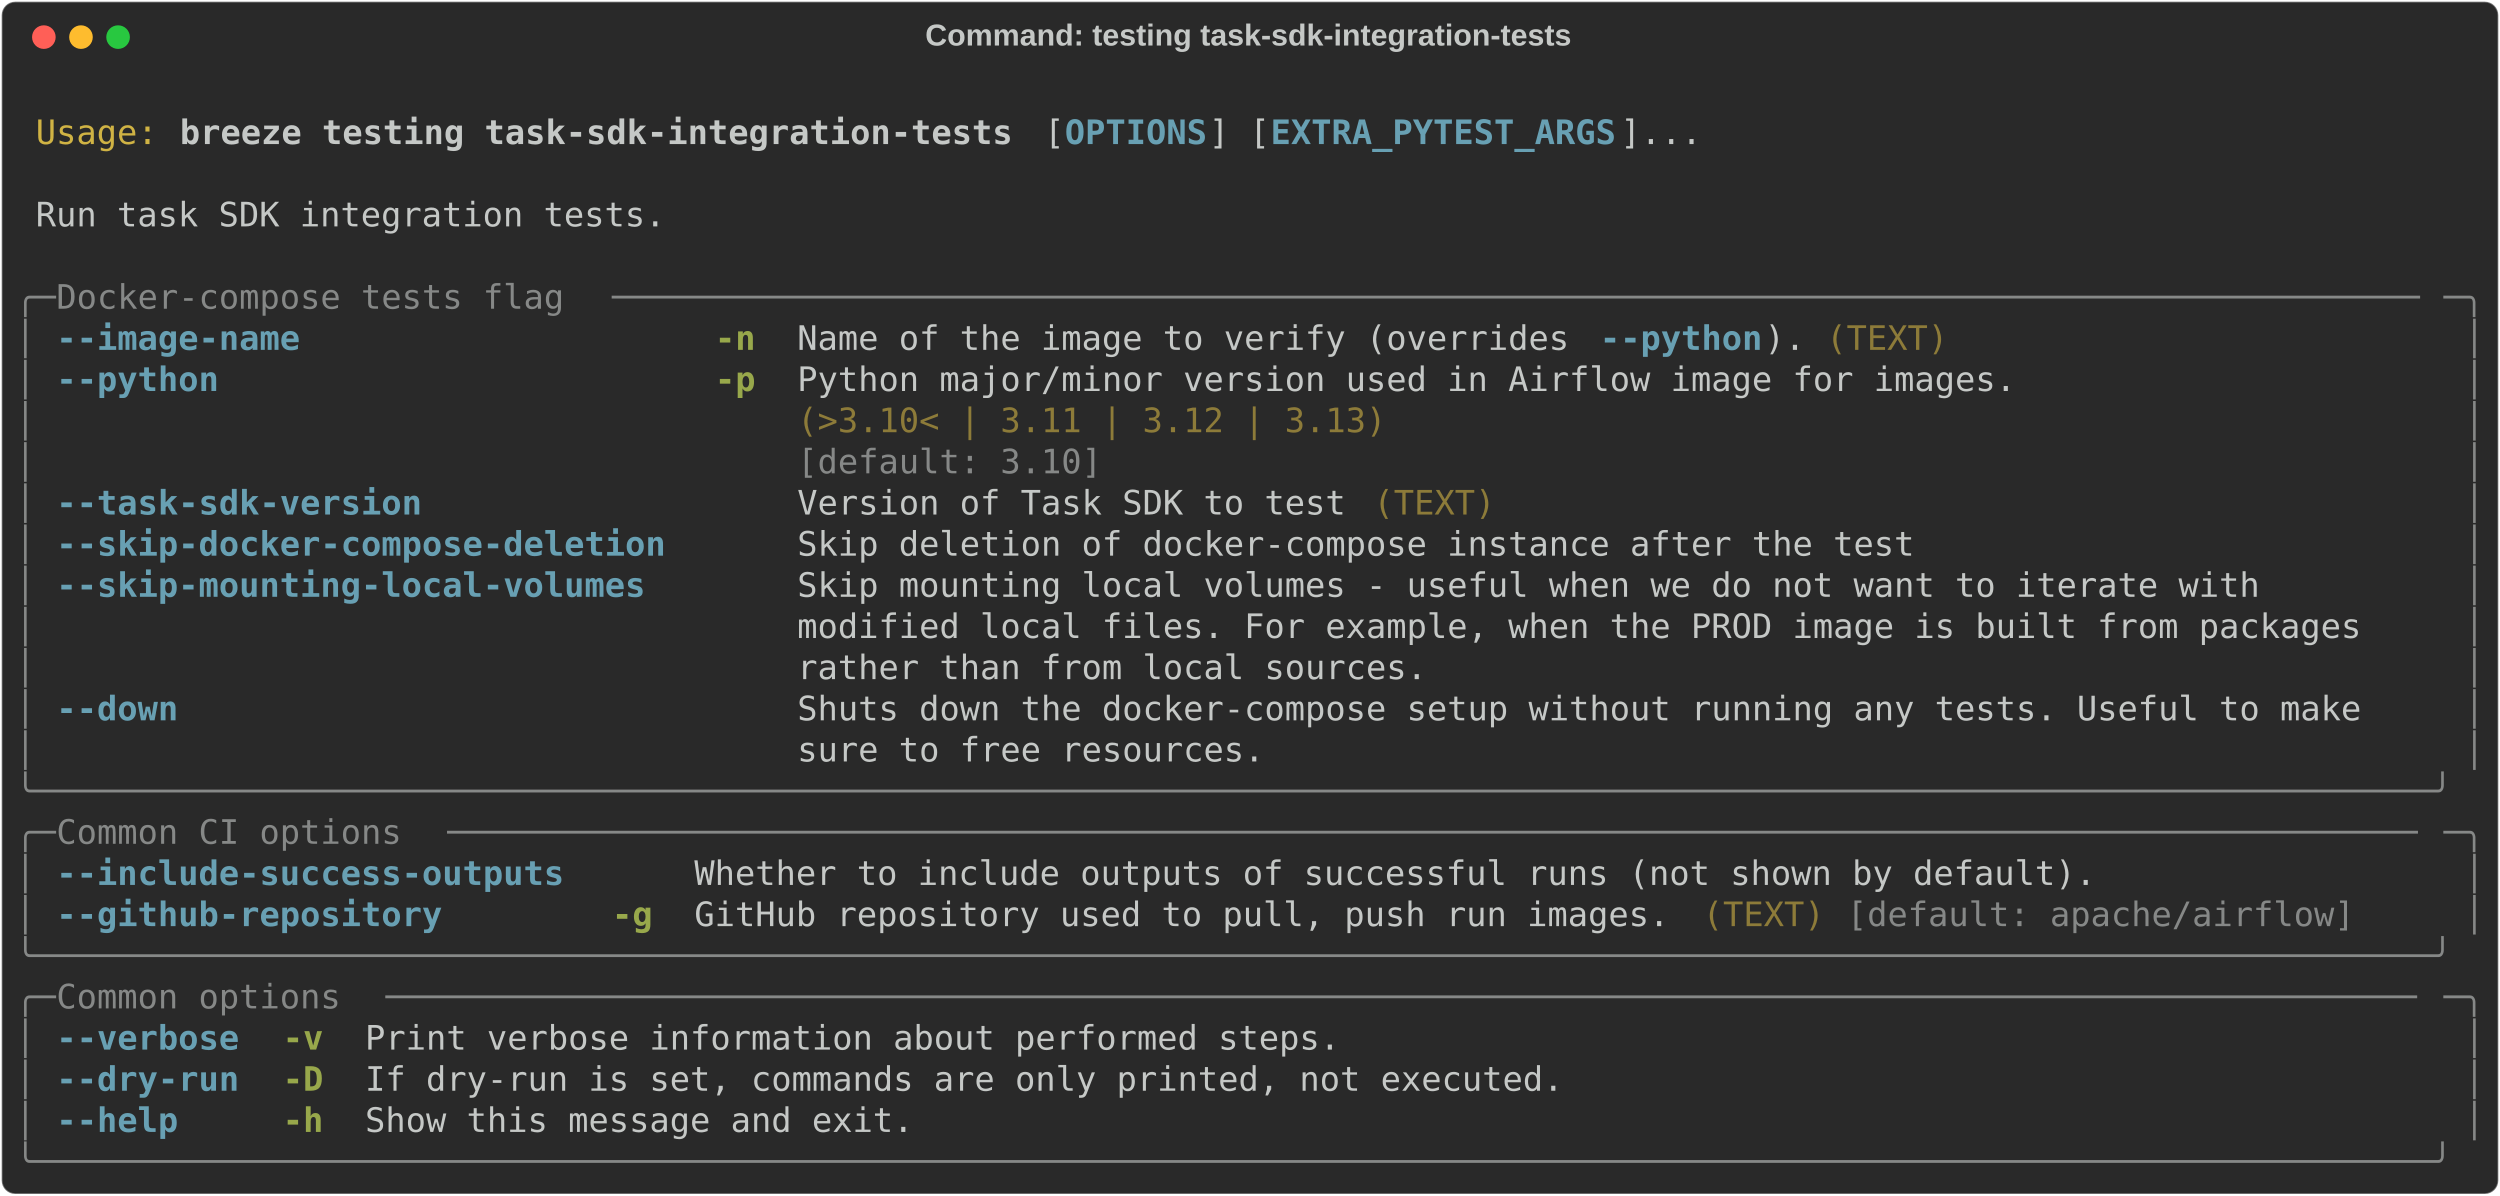
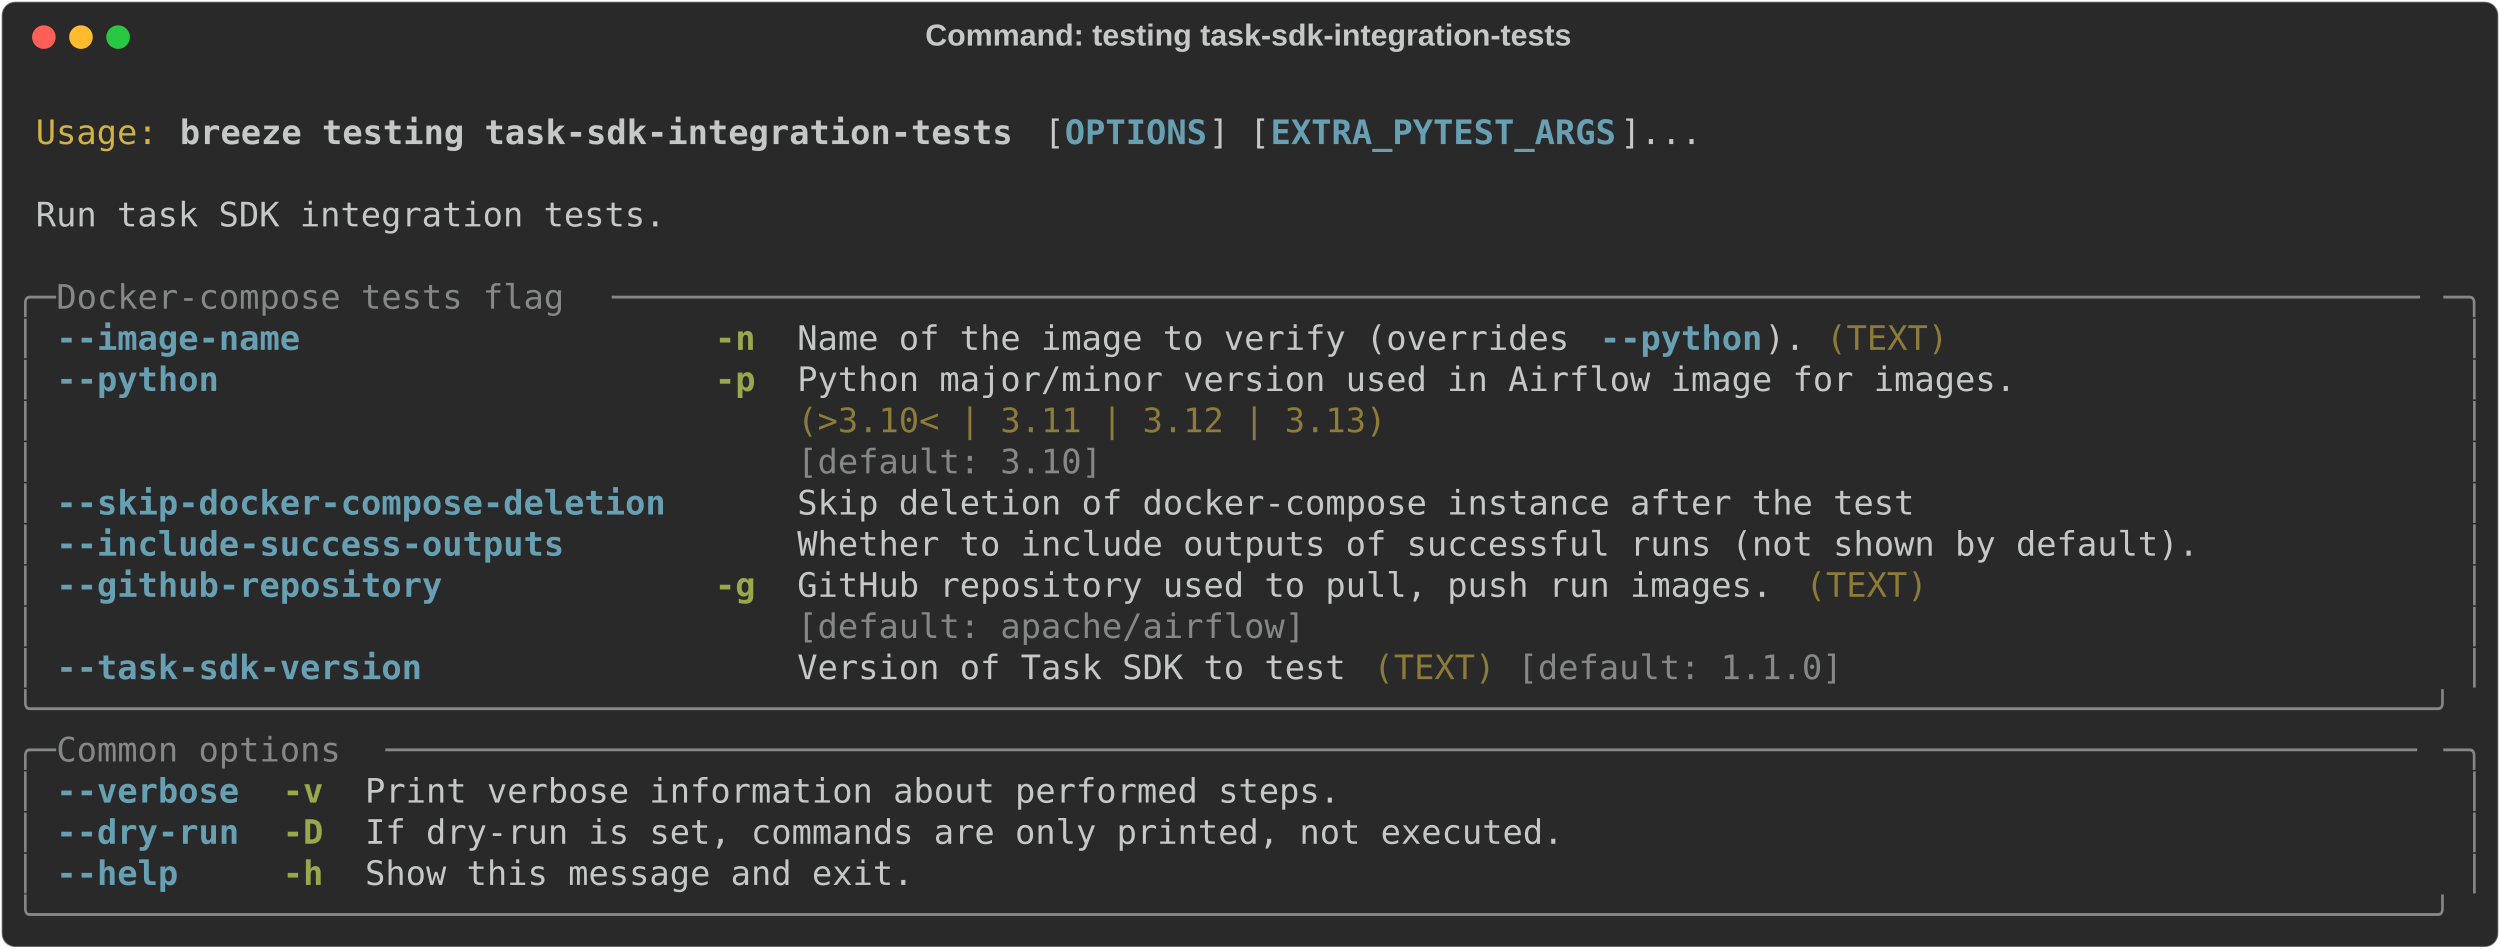
- <svg xmlns="http://www.w3.org/2000/svg" class="rich-terminal" viewBox="0 0 1482 708.8">
+ <svg xmlns="http://www.w3.org/2000/svg" class="rich-terminal" viewBox="0 0 1482 562.4">
  <style>

    @font-face {
        font-family: "Fira Code";
        src: local("FiraCode-Regular"),
                url("https://cdnjs.cloudflare.com/ajax/libs/firacode/6.2.0/woff2/FiraCode-Regular.woff2") format("woff2"),
                url("https://cdnjs.cloudflare.com/ajax/libs/firacode/6.2.0/woff/FiraCode-Regular.woff") format("woff");
        font-style: normal;
        font-weight: 400;
    }
    @font-face {
        font-family: "Fira Code";
        src: local("FiraCode-Bold"),
                url("https://cdnjs.cloudflare.com/ajax/libs/firacode/6.2.0/woff2/FiraCode-Bold.woff2") format("woff2"),
                url("https://cdnjs.cloudflare.com/ajax/libs/firacode/6.2.0/woff/FiraCode-Bold.woff") format("woff");
        font-style: bold;
        font-weight: 700;
    }

    .breeze-testing-task-sdk-integration-tests-matrix {
        font-family: Fira Code, monospace;
        font-size: 20px;
        line-height: 24.4px;
        font-variant-east-asian: full-width;
    }

    .breeze-testing-task-sdk-integration-tests-title {
        font-size: 18px;
        font-weight: bold;
        font-family: arial;
    }

    .breeze-testing-task-sdk-integration-tests-r1 { fill: #c5c8c6 }
.breeze-testing-task-sdk-integration-tests-r2 { fill: #d0b344 }
.breeze-testing-task-sdk-integration-tests-r3 { fill: #c5c8c6;font-weight: bold }
.breeze-testing-task-sdk-integration-tests-r4 { fill: #68a0b3;font-weight: bold }
.breeze-testing-task-sdk-integration-tests-r5 { fill: #868887 }
.breeze-testing-task-sdk-integration-tests-r6 { fill: #98a84b;font-weight: bold }
.breeze-testing-task-sdk-integration-tests-r7 { fill: #8d7b39 }
    </style>
  <defs>
    <clipPath id="breeze-testing-task-sdk-integration-tests-clip-terminal">
-       <rect x="0" y="0" width="1463.0" height="657.8" />
+       <rect x="0" y="0" width="1463.0" height="511.4" />
    </clipPath>
    <clipPath id="breeze-testing-task-sdk-integration-tests-line-0">
      <rect x="0" y="1.5" width="1464" height="24.65" />
    </clipPath>
    <clipPath id="breeze-testing-task-sdk-integration-tests-line-1">
      <rect x="0" y="25.9" width="1464" height="24.65" />
    </clipPath>
    <clipPath id="breeze-testing-task-sdk-integration-tests-line-2">
      <rect x="0" y="50.3" width="1464" height="24.65" />
    </clipPath>
    <clipPath id="breeze-testing-task-sdk-integration-tests-line-3">
      <rect x="0" y="74.7" width="1464" height="24.65" />
    </clipPath>
    <clipPath id="breeze-testing-task-sdk-integration-tests-line-4">
      <rect x="0" y="99.1" width="1464" height="24.65" />
    </clipPath>
    <clipPath id="breeze-testing-task-sdk-integration-tests-line-5">
      <rect x="0" y="123.5" width="1464" height="24.65" />
    </clipPath>
    <clipPath id="breeze-testing-task-sdk-integration-tests-line-6">
      <rect x="0" y="147.9" width="1464" height="24.65" />
    </clipPath>
    <clipPath id="breeze-testing-task-sdk-integration-tests-line-7">
      <rect x="0" y="172.3" width="1464" height="24.65" />
    </clipPath>
    <clipPath id="breeze-testing-task-sdk-integration-tests-line-8">
      <rect x="0" y="196.7" width="1464" height="24.65" />
    </clipPath>
    <clipPath id="breeze-testing-task-sdk-integration-tests-line-9">
      <rect x="0" y="221.1" width="1464" height="24.65" />
    </clipPath>
    <clipPath id="breeze-testing-task-sdk-integration-tests-line-10">
      <rect x="0" y="245.5" width="1464" height="24.65" />
    </clipPath>
    <clipPath id="breeze-testing-task-sdk-integration-tests-line-11">
      <rect x="0" y="269.9" width="1464" height="24.65" />
    </clipPath>
    <clipPath id="breeze-testing-task-sdk-integration-tests-line-12">
      <rect x="0" y="294.3" width="1464" height="24.65" />
    </clipPath>
    <clipPath id="breeze-testing-task-sdk-integration-tests-line-13">
      <rect x="0" y="318.7" width="1464" height="24.65" />
    </clipPath>
    <clipPath id="breeze-testing-task-sdk-integration-tests-line-14">
      <rect x="0" y="343.1" width="1464" height="24.65" />
    </clipPath>
    <clipPath id="breeze-testing-task-sdk-integration-tests-line-15">
      <rect x="0" y="367.5" width="1464" height="24.65" />
    </clipPath>
    <clipPath id="breeze-testing-task-sdk-integration-tests-line-16">
      <rect x="0" y="391.9" width="1464" height="24.65" />
    </clipPath>
    <clipPath id="breeze-testing-task-sdk-integration-tests-line-17">
      <rect x="0" y="416.3" width="1464" height="24.65" />
    </clipPath>
    <clipPath id="breeze-testing-task-sdk-integration-tests-line-18">
      <rect x="0" y="440.7" width="1464" height="24.65" />
    </clipPath>
    <clipPath id="breeze-testing-task-sdk-integration-tests-line-19">
      <rect x="0" y="465.1" width="1464" height="24.65" />
    </clipPath>
-     <clipPath id="breeze-testing-task-sdk-integration-tests-line-20">
-       <rect x="0" y="489.5" width="1464" height="24.65" />
-     </clipPath>
-     <clipPath id="breeze-testing-task-sdk-integration-tests-line-21">
-       <rect x="0" y="513.9" width="1464" height="24.65" />
-     </clipPath>
-     <clipPath id="breeze-testing-task-sdk-integration-tests-line-22">
-       <rect x="0" y="538.3" width="1464" height="24.65" />
-     </clipPath>
-     <clipPath id="breeze-testing-task-sdk-integration-tests-line-23">
-       <rect x="0" y="562.7" width="1464" height="24.65" />
-     </clipPath>
-     <clipPath id="breeze-testing-task-sdk-integration-tests-line-24">
-       <rect x="0" y="587.1" width="1464" height="24.65" />
-     </clipPath>
-     <clipPath id="breeze-testing-task-sdk-integration-tests-line-25">
-       <rect x="0" y="611.5" width="1464" height="24.65" />
-     </clipPath>
  </defs>
-   <rect fill="#292929" stroke="rgba(255,255,255,0.35)" stroke-width="1" x="1" y="1" width="1480" height="706.8" rx="8" />
+   <rect fill="#292929" stroke="rgba(255,255,255,0.35)" stroke-width="1" x="1" y="1" width="1480" height="560.4" rx="8" />
  <text class="breeze-testing-task-sdk-integration-tests-title" fill="#c5c8c6" text-anchor="middle" x="740" y="27">Command: testing task-sdk-integration-tests</text>
  <g transform="translate(26,22)">
    <circle cx="0" cy="0" r="7" fill="#ff5f57" />
    <circle cx="22" cy="0" r="7" fill="#febc2e" />
    <circle cx="44" cy="0" r="7" fill="#28c840" />
  </g>
  <g transform="translate(9, 41)" clip-path="url(#breeze-testing-task-sdk-integration-tests-clip-terminal)">
    <g class="breeze-testing-task-sdk-integration-tests-matrix">
      <text class="breeze-testing-task-sdk-integration-tests-r1" x="1464" y="20" textLength="12.2" clip-path="url(#breeze-testing-task-sdk-integration-tests-line-0)">
</text>
      <text class="breeze-testing-task-sdk-integration-tests-r2" x="12.2" y="44.4" textLength="73.2" clip-path="url(#breeze-testing-task-sdk-integration-tests-line-1)">Usage:</text>
      <text class="breeze-testing-task-sdk-integration-tests-r3" x="97.6" y="44.4" textLength="500.2" clip-path="url(#breeze-testing-task-sdk-integration-tests-line-1)">breeze testing task-sdk-integration-tests</text>
      <text class="breeze-testing-task-sdk-integration-tests-r1" x="610" y="44.4" textLength="12.2" clip-path="url(#breeze-testing-task-sdk-integration-tests-line-1)">[</text>
      <text class="breeze-testing-task-sdk-integration-tests-r4" x="622.2" y="44.4" textLength="85.4" clip-path="url(#breeze-testing-task-sdk-integration-tests-line-1)">OPTIONS</text>
      <text class="breeze-testing-task-sdk-integration-tests-r1" x="707.6" y="44.4" textLength="36.6" clip-path="url(#breeze-testing-task-sdk-integration-tests-line-1)">] [</text>
      <text class="breeze-testing-task-sdk-integration-tests-r4" x="744.2" y="44.4" textLength="207.4" clip-path="url(#breeze-testing-task-sdk-integration-tests-line-1)">EXTRA_PYTEST_ARGS</text>
      <text class="breeze-testing-task-sdk-integration-tests-r1" x="951.6" y="44.4" textLength="48.8" clip-path="url(#breeze-testing-task-sdk-integration-tests-line-1)">]...</text>
      <text class="breeze-testing-task-sdk-integration-tests-r1" x="1464" y="44.4" textLength="12.2" clip-path="url(#breeze-testing-task-sdk-integration-tests-line-1)">
</text>
      <text class="breeze-testing-task-sdk-integration-tests-r1" x="1464" y="68.8" textLength="12.2" clip-path="url(#breeze-testing-task-sdk-integration-tests-line-2)">
</text>
      <text class="breeze-testing-task-sdk-integration-tests-r1" x="12.2" y="93.2" textLength="378.2" clip-path="url(#breeze-testing-task-sdk-integration-tests-line-3)">Run task SDK integration tests.</text>
      <text class="breeze-testing-task-sdk-integration-tests-r1" x="1464" y="93.2" textLength="12.2" clip-path="url(#breeze-testing-task-sdk-integration-tests-line-3)">
</text>
      <text class="breeze-testing-task-sdk-integration-tests-r1" x="1464" y="117.6" textLength="12.2" clip-path="url(#breeze-testing-task-sdk-integration-tests-line-4)">
</text>
      <text class="breeze-testing-task-sdk-integration-tests-r5" x="0" y="142" textLength="24.4" clip-path="url(#breeze-testing-task-sdk-integration-tests-line-5)">╭─</text>
      <text class="breeze-testing-task-sdk-integration-tests-r5" x="24.4" y="142" textLength="329.4" clip-path="url(#breeze-testing-task-sdk-integration-tests-line-5)"> Docker-compose tests flag </text>
      <text class="breeze-testing-task-sdk-integration-tests-r5" x="353.8" y="142" textLength="1085.8" clip-path="url(#breeze-testing-task-sdk-integration-tests-line-5)">─────────────────────────────────────────────────────────────────────────────────────────</text>
      <text class="breeze-testing-task-sdk-integration-tests-r5" x="1439.6" y="142" textLength="24.4" clip-path="url(#breeze-testing-task-sdk-integration-tests-line-5)">─╮</text>
      <text class="breeze-testing-task-sdk-integration-tests-r1" x="1464" y="142" textLength="12.2" clip-path="url(#breeze-testing-task-sdk-integration-tests-line-5)">
</text>
      <text class="breeze-testing-task-sdk-integration-tests-r5" x="0" y="166.4" textLength="12.2" clip-path="url(#breeze-testing-task-sdk-integration-tests-line-6)">│</text>
      <text class="breeze-testing-task-sdk-integration-tests-r4" x="24.4" y="166.4" textLength="146.4" clip-path="url(#breeze-testing-task-sdk-integration-tests-line-6)">--image-name</text>
      <text class="breeze-testing-task-sdk-integration-tests-r6" x="414.8" y="166.4" textLength="24.4" clip-path="url(#breeze-testing-task-sdk-integration-tests-line-6)">-n</text>
      <text class="breeze-testing-task-sdk-integration-tests-r1" x="463.6" y="166.4" textLength="475.8" clip-path="url(#breeze-testing-task-sdk-integration-tests-line-6)">Name of the image to verify (overrides </text>
      <text class="breeze-testing-task-sdk-integration-tests-r4" x="939.4" y="166.4" textLength="97.6" clip-path="url(#breeze-testing-task-sdk-integration-tests-line-6)">--python</text>
      <text class="breeze-testing-task-sdk-integration-tests-r1" x="1037" y="166.4" textLength="24.4" clip-path="url(#breeze-testing-task-sdk-integration-tests-line-6)">).</text>
      <text class="breeze-testing-task-sdk-integration-tests-r7" x="1073.6" y="166.4" textLength="73.2" clip-path="url(#breeze-testing-task-sdk-integration-tests-line-6)">(TEXT)</text>
      <text class="breeze-testing-task-sdk-integration-tests-r5" x="1451.8" y="166.4" textLength="12.2" clip-path="url(#breeze-testing-task-sdk-integration-tests-line-6)">│</text>
      <text class="breeze-testing-task-sdk-integration-tests-r1" x="1464" y="166.4" textLength="12.2" clip-path="url(#breeze-testing-task-sdk-integration-tests-line-6)">
</text>
      <text class="breeze-testing-task-sdk-integration-tests-r5" x="0" y="190.8" textLength="12.2" clip-path="url(#breeze-testing-task-sdk-integration-tests-line-7)">│</text>
      <text class="breeze-testing-task-sdk-integration-tests-r4" x="24.4" y="190.8" textLength="97.6" clip-path="url(#breeze-testing-task-sdk-integration-tests-line-7)">--python</text>
      <text class="breeze-testing-task-sdk-integration-tests-r6" x="414.8" y="190.8" textLength="24.4" clip-path="url(#breeze-testing-task-sdk-integration-tests-line-7)">-p</text>
      <text class="breeze-testing-task-sdk-integration-tests-r1" x="463.6" y="190.8" textLength="732" clip-path="url(#breeze-testing-task-sdk-integration-tests-line-7)">Python major/minor version used in Airflow image for images.</text>
      <text class="breeze-testing-task-sdk-integration-tests-r5" x="1451.8" y="190.8" textLength="12.2" clip-path="url(#breeze-testing-task-sdk-integration-tests-line-7)">│</text>
      <text class="breeze-testing-task-sdk-integration-tests-r1" x="1464" y="190.8" textLength="12.2" clip-path="url(#breeze-testing-task-sdk-integration-tests-line-7)">
</text>
      <text class="breeze-testing-task-sdk-integration-tests-r5" x="0" y="215.2" textLength="12.2" clip-path="url(#breeze-testing-task-sdk-integration-tests-line-8)">│</text>
      <text class="breeze-testing-task-sdk-integration-tests-r7" x="463.6" y="215.2" textLength="732" clip-path="url(#breeze-testing-task-sdk-integration-tests-line-8)">(&gt;3.10&lt; | 3.11 | 3.12 | 3.13)                               </text>
      <text class="breeze-testing-task-sdk-integration-tests-r5" x="1451.8" y="215.2" textLength="12.2" clip-path="url(#breeze-testing-task-sdk-integration-tests-line-8)">│</text>
      <text class="breeze-testing-task-sdk-integration-tests-r1" x="1464" y="215.2" textLength="12.2" clip-path="url(#breeze-testing-task-sdk-integration-tests-line-8)">
</text>
      <text class="breeze-testing-task-sdk-integration-tests-r5" x="0" y="239.6" textLength="12.2" clip-path="url(#breeze-testing-task-sdk-integration-tests-line-9)">│</text>
      <text class="breeze-testing-task-sdk-integration-tests-r5" x="463.6" y="239.6" textLength="732" clip-path="url(#breeze-testing-task-sdk-integration-tests-line-9)">[default: 3.10]                                             </text>
      <text class="breeze-testing-task-sdk-integration-tests-r5" x="1451.8" y="239.6" textLength="12.2" clip-path="url(#breeze-testing-task-sdk-integration-tests-line-9)">│</text>
      <text class="breeze-testing-task-sdk-integration-tests-r1" x="1464" y="239.6" textLength="12.2" clip-path="url(#breeze-testing-task-sdk-integration-tests-line-9)">
</text>
      <text class="breeze-testing-task-sdk-integration-tests-r5" x="0" y="264" textLength="12.2" clip-path="url(#breeze-testing-task-sdk-integration-tests-line-10)">│</text>
-       <text class="breeze-testing-task-sdk-integration-tests-r4" x="24.4" y="264" textLength="219.6" clip-path="url(#breeze-testing-task-sdk-integration-tests-line-10)">--task-sdk-version</text>
-       <text class="breeze-testing-task-sdk-integration-tests-r1" x="463.6" y="264" textLength="329.4" clip-path="url(#breeze-testing-task-sdk-integration-tests-line-10)">Version of Task SDK to test</text>
-       <text class="breeze-testing-task-sdk-integration-tests-r7" x="805.2" y="264" textLength="73.2" clip-path="url(#breeze-testing-task-sdk-integration-tests-line-10)">(TEXT)</text>
+       <text class="breeze-testing-task-sdk-integration-tests-r4" x="24.4" y="264" textLength="366" clip-path="url(#breeze-testing-task-sdk-integration-tests-line-10)">--skip-docker-compose-deletion</text>
+       <text class="breeze-testing-task-sdk-integration-tests-r1" x="463.6" y="264" textLength="671" clip-path="url(#breeze-testing-task-sdk-integration-tests-line-10)">Skip deletion of docker-compose instance after the test</text>
      <text class="breeze-testing-task-sdk-integration-tests-r5" x="1451.8" y="264" textLength="12.2" clip-path="url(#breeze-testing-task-sdk-integration-tests-line-10)">│</text>
      <text class="breeze-testing-task-sdk-integration-tests-r1" x="1464" y="264" textLength="12.2" clip-path="url(#breeze-testing-task-sdk-integration-tests-line-10)">
</text>
      <text class="breeze-testing-task-sdk-integration-tests-r5" x="0" y="288.4" textLength="12.2" clip-path="url(#breeze-testing-task-sdk-integration-tests-line-11)">│</text>
-       <text class="breeze-testing-task-sdk-integration-tests-r4" x="24.4" y="288.4" textLength="366" clip-path="url(#breeze-testing-task-sdk-integration-tests-line-11)">--skip-docker-compose-deletion</text>
-       <text class="breeze-testing-task-sdk-integration-tests-r1" x="463.6" y="288.4" textLength="671" clip-path="url(#breeze-testing-task-sdk-integration-tests-line-11)">Skip deletion of docker-compose instance after the test</text>
+       <text class="breeze-testing-task-sdk-integration-tests-r4" x="24.4" y="288.4" textLength="305" clip-path="url(#breeze-testing-task-sdk-integration-tests-line-11)">--include-success-outputs</text>
+       <text class="breeze-testing-task-sdk-integration-tests-r1" x="463.6" y="288.4" textLength="841.8" clip-path="url(#breeze-testing-task-sdk-integration-tests-line-11)">Whether to include outputs of successful runs (not shown by default).</text>
      <text class="breeze-testing-task-sdk-integration-tests-r5" x="1451.8" y="288.4" textLength="12.2" clip-path="url(#breeze-testing-task-sdk-integration-tests-line-11)">│</text>
      <text class="breeze-testing-task-sdk-integration-tests-r1" x="1464" y="288.4" textLength="12.2" clip-path="url(#breeze-testing-task-sdk-integration-tests-line-11)">
</text>
      <text class="breeze-testing-task-sdk-integration-tests-r5" x="0" y="312.8" textLength="12.2" clip-path="url(#breeze-testing-task-sdk-integration-tests-line-12)">│</text>
-       <text class="breeze-testing-task-sdk-integration-tests-r4" x="24.4" y="312.8" textLength="353.8" clip-path="url(#breeze-testing-task-sdk-integration-tests-line-12)">--skip-mounting-local-volumes</text>
-       <text class="breeze-testing-task-sdk-integration-tests-r1" x="463.6" y="312.8" textLength="976" clip-path="url(#breeze-testing-task-sdk-integration-tests-line-12)">Skip mounting local volumes - useful when we do not want to iterate with        </text>
+       <text class="breeze-testing-task-sdk-integration-tests-r4" x="24.4" y="312.8" textLength="231.8" clip-path="url(#breeze-testing-task-sdk-integration-tests-line-12)">--github-repository</text>
+       <text class="breeze-testing-task-sdk-integration-tests-r6" x="414.8" y="312.8" textLength="24.4" clip-path="url(#breeze-testing-task-sdk-integration-tests-line-12)">-g</text>
+       <text class="breeze-testing-task-sdk-integration-tests-r1" x="463.6" y="312.8" textLength="585.6" clip-path="url(#breeze-testing-task-sdk-integration-tests-line-12)">GitHub repository used to pull, push run images.</text>
+       <text class="breeze-testing-task-sdk-integration-tests-r7" x="1061.4" y="312.8" textLength="73.2" clip-path="url(#breeze-testing-task-sdk-integration-tests-line-12)">(TEXT)</text>
      <text class="breeze-testing-task-sdk-integration-tests-r5" x="1451.8" y="312.8" textLength="12.2" clip-path="url(#breeze-testing-task-sdk-integration-tests-line-12)">│</text>
      <text class="breeze-testing-task-sdk-integration-tests-r1" x="1464" y="312.8" textLength="12.2" clip-path="url(#breeze-testing-task-sdk-integration-tests-line-12)">
</text>
      <text class="breeze-testing-task-sdk-integration-tests-r5" x="0" y="337.2" textLength="12.2" clip-path="url(#breeze-testing-task-sdk-integration-tests-line-13)">│</text>
-       <text class="breeze-testing-task-sdk-integration-tests-r1" x="463.6" y="337.2" textLength="976" clip-path="url(#breeze-testing-task-sdk-integration-tests-line-13)">modified local files. For example, when the PROD image is built from packages   </text>
+       <text class="breeze-testing-task-sdk-integration-tests-r5" x="463.6" y="337.2" textLength="585.6" clip-path="url(#breeze-testing-task-sdk-integration-tests-line-13)">[default: apache/airflow]                       </text>
      <text class="breeze-testing-task-sdk-integration-tests-r5" x="1451.8" y="337.2" textLength="12.2" clip-path="url(#breeze-testing-task-sdk-integration-tests-line-13)">│</text>
      <text class="breeze-testing-task-sdk-integration-tests-r1" x="1464" y="337.2" textLength="12.2" clip-path="url(#breeze-testing-task-sdk-integration-tests-line-13)">
</text>
      <text class="breeze-testing-task-sdk-integration-tests-r5" x="0" y="361.6" textLength="12.2" clip-path="url(#breeze-testing-task-sdk-integration-tests-line-14)">│</text>
-       <text class="breeze-testing-task-sdk-integration-tests-r1" x="463.6" y="361.6" textLength="976" clip-path="url(#breeze-testing-task-sdk-integration-tests-line-14)">rather than from local sources.                                                 </text>
+       <text class="breeze-testing-task-sdk-integration-tests-r4" x="24.4" y="361.6" textLength="219.6" clip-path="url(#breeze-testing-task-sdk-integration-tests-line-14)">--task-sdk-version</text>
+       <text class="breeze-testing-task-sdk-integration-tests-r1" x="463.6" y="361.6" textLength="329.4" clip-path="url(#breeze-testing-task-sdk-integration-tests-line-14)">Version of Task SDK to test</text>
+       <text class="breeze-testing-task-sdk-integration-tests-r7" x="805.2" y="361.6" textLength="73.2" clip-path="url(#breeze-testing-task-sdk-integration-tests-line-14)">(TEXT)</text>
+       <text class="breeze-testing-task-sdk-integration-tests-r5" x="890.6" y="361.6" textLength="195.2" clip-path="url(#breeze-testing-task-sdk-integration-tests-line-14)">[default: 1.1.0]</text>
      <text class="breeze-testing-task-sdk-integration-tests-r5" x="1451.8" y="361.6" textLength="12.2" clip-path="url(#breeze-testing-task-sdk-integration-tests-line-14)">│</text>
      <text class="breeze-testing-task-sdk-integration-tests-r1" x="1464" y="361.6" textLength="12.2" clip-path="url(#breeze-testing-task-sdk-integration-tests-line-14)">
</text>
-       <text class="breeze-testing-task-sdk-integration-tests-r5" x="0" y="386" textLength="12.2" clip-path="url(#breeze-testing-task-sdk-integration-tests-line-15)">│</text>
-       <text class="breeze-testing-task-sdk-integration-tests-r4" x="24.4" y="386" textLength="73.2" clip-path="url(#breeze-testing-task-sdk-integration-tests-line-15)">--down</text>
-       <text class="breeze-testing-task-sdk-integration-tests-r1" x="463.6" y="386" textLength="976" clip-path="url(#breeze-testing-task-sdk-integration-tests-line-15)">Shuts down the docker-compose setup without running any tests. Useful to make   </text>
-       <text class="breeze-testing-task-sdk-integration-tests-r5" x="1451.8" y="386" textLength="12.2" clip-path="url(#breeze-testing-task-sdk-integration-tests-line-15)">│</text>
+       <text class="breeze-testing-task-sdk-integration-tests-r5" x="0" y="386" textLength="1464" clip-path="url(#breeze-testing-task-sdk-integration-tests-line-15)">╰──────────────────────────────────────────────────────────────────────────────────────────────────────────────────────╯</text>
      <text class="breeze-testing-task-sdk-integration-tests-r1" x="1464" y="386" textLength="12.2" clip-path="url(#breeze-testing-task-sdk-integration-tests-line-15)">
</text>
-       <text class="breeze-testing-task-sdk-integration-tests-r5" x="0" y="410.4" textLength="12.2" clip-path="url(#breeze-testing-task-sdk-integration-tests-line-16)">│</text>
-       <text class="breeze-testing-task-sdk-integration-tests-r1" x="463.6" y="410.4" textLength="976" clip-path="url(#breeze-testing-task-sdk-integration-tests-line-16)">sure to free resources.                                                         </text>
-       <text class="breeze-testing-task-sdk-integration-tests-r5" x="1451.8" y="410.4" textLength="12.2" clip-path="url(#breeze-testing-task-sdk-integration-tests-line-16)">│</text>
+       <text class="breeze-testing-task-sdk-integration-tests-r5" x="0" y="410.4" textLength="24.4" clip-path="url(#breeze-testing-task-sdk-integration-tests-line-16)">╭─</text>
+       <text class="breeze-testing-task-sdk-integration-tests-r5" x="24.4" y="410.4" textLength="195.2" clip-path="url(#breeze-testing-task-sdk-integration-tests-line-16)"> Common options </text>
+       <text class="breeze-testing-task-sdk-integration-tests-r5" x="219.6" y="410.4" textLength="1220" clip-path="url(#breeze-testing-task-sdk-integration-tests-line-16)">────────────────────────────────────────────────────────────────────────────────────────────────────</text>
+       <text class="breeze-testing-task-sdk-integration-tests-r5" x="1439.6" y="410.4" textLength="24.4" clip-path="url(#breeze-testing-task-sdk-integration-tests-line-16)">─╮</text>
      <text class="breeze-testing-task-sdk-integration-tests-r1" x="1464" y="410.4" textLength="12.2" clip-path="url(#breeze-testing-task-sdk-integration-tests-line-16)">
</text>
-       <text class="breeze-testing-task-sdk-integration-tests-r5" x="0" y="434.8" textLength="1464" clip-path="url(#breeze-testing-task-sdk-integration-tests-line-17)">╰──────────────────────────────────────────────────────────────────────────────────────────────────────────────────────╯</text>
+       <text class="breeze-testing-task-sdk-integration-tests-r5" x="0" y="434.8" textLength="12.2" clip-path="url(#breeze-testing-task-sdk-integration-tests-line-17)">│</text>
+       <text class="breeze-testing-task-sdk-integration-tests-r4" x="24.4" y="434.8" textLength="109.8" clip-path="url(#breeze-testing-task-sdk-integration-tests-line-17)">--verbose</text>
+       <text class="breeze-testing-task-sdk-integration-tests-r6" x="158.6" y="434.8" textLength="24.4" clip-path="url(#breeze-testing-task-sdk-integration-tests-line-17)">-v</text>
+       <text class="breeze-testing-task-sdk-integration-tests-r1" x="207.4" y="434.8" textLength="585.6" clip-path="url(#breeze-testing-task-sdk-integration-tests-line-17)">Print verbose information about performed steps.</text>
+       <text class="breeze-testing-task-sdk-integration-tests-r5" x="1451.8" y="434.8" textLength="12.2" clip-path="url(#breeze-testing-task-sdk-integration-tests-line-17)">│</text>
      <text class="breeze-testing-task-sdk-integration-tests-r1" x="1464" y="434.8" textLength="12.2" clip-path="url(#breeze-testing-task-sdk-integration-tests-line-17)">
</text>
-       <text class="breeze-testing-task-sdk-integration-tests-r5" x="0" y="459.2" textLength="24.4" clip-path="url(#breeze-testing-task-sdk-integration-tests-line-18)">╭─</text>
-       <text class="breeze-testing-task-sdk-integration-tests-r5" x="24.4" y="459.2" textLength="231.8" clip-path="url(#breeze-testing-task-sdk-integration-tests-line-18)"> Common CI options </text>
-       <text class="breeze-testing-task-sdk-integration-tests-r5" x="256.2" y="459.2" textLength="1183.4" clip-path="url(#breeze-testing-task-sdk-integration-tests-line-18)">─────────────────────────────────────────────────────────────────────────────────────────────────</text>
-       <text class="breeze-testing-task-sdk-integration-tests-r5" x="1439.6" y="459.2" textLength="24.4" clip-path="url(#breeze-testing-task-sdk-integration-tests-line-18)">─╮</text>
+       <text class="breeze-testing-task-sdk-integration-tests-r5" x="0" y="459.2" textLength="12.2" clip-path="url(#breeze-testing-task-sdk-integration-tests-line-18)">│</text>
+       <text class="breeze-testing-task-sdk-integration-tests-r4" x="24.4" y="459.2" textLength="109.8" clip-path="url(#breeze-testing-task-sdk-integration-tests-line-18)">--dry-run</text>
+       <text class="breeze-testing-task-sdk-integration-tests-r6" x="158.6" y="459.2" textLength="24.4" clip-path="url(#breeze-testing-task-sdk-integration-tests-line-18)">-D</text>
+       <text class="breeze-testing-task-sdk-integration-tests-r1" x="207.4" y="459.2" textLength="719.8" clip-path="url(#breeze-testing-task-sdk-integration-tests-line-18)">If dry-run is set, commands are only printed, not executed.</text>
+       <text class="breeze-testing-task-sdk-integration-tests-r5" x="1451.8" y="459.2" textLength="12.2" clip-path="url(#breeze-testing-task-sdk-integration-tests-line-18)">│</text>
      <text class="breeze-testing-task-sdk-integration-tests-r1" x="1464" y="459.2" textLength="12.2" clip-path="url(#breeze-testing-task-sdk-integration-tests-line-18)">
</text>
      <text class="breeze-testing-task-sdk-integration-tests-r5" x="0" y="483.6" textLength="12.2" clip-path="url(#breeze-testing-task-sdk-integration-tests-line-19)">│</text>
-       <text class="breeze-testing-task-sdk-integration-tests-r4" x="24.4" y="483.6" textLength="305" clip-path="url(#breeze-testing-task-sdk-integration-tests-line-19)">--include-success-outputs</text>
-       <text class="breeze-testing-task-sdk-integration-tests-r1" x="402.6" y="483.6" textLength="841.8" clip-path="url(#breeze-testing-task-sdk-integration-tests-line-19)">Whether to include outputs of successful runs (not shown by default).</text>
+       <text class="breeze-testing-task-sdk-integration-tests-r4" x="24.4" y="483.6" textLength="73.2" clip-path="url(#breeze-testing-task-sdk-integration-tests-line-19)">--help</text>
+       <text class="breeze-testing-task-sdk-integration-tests-r6" x="158.6" y="483.6" textLength="24.4" clip-path="url(#breeze-testing-task-sdk-integration-tests-line-19)">-h</text>
+       <text class="breeze-testing-task-sdk-integration-tests-r1" x="207.4" y="483.6" textLength="329.4" clip-path="url(#breeze-testing-task-sdk-integration-tests-line-19)">Show this message and exit.</text>
      <text class="breeze-testing-task-sdk-integration-tests-r5" x="1451.8" y="483.6" textLength="12.2" clip-path="url(#breeze-testing-task-sdk-integration-tests-line-19)">│</text>
      <text class="breeze-testing-task-sdk-integration-tests-r1" x="1464" y="483.6" textLength="12.2" clip-path="url(#breeze-testing-task-sdk-integration-tests-line-19)">
</text>
-       <text class="breeze-testing-task-sdk-integration-tests-r5" x="0" y="508" textLength="12.2" clip-path="url(#breeze-testing-task-sdk-integration-tests-line-20)">│</text>
-       <text class="breeze-testing-task-sdk-integration-tests-r4" x="24.4" y="508" textLength="231.8" clip-path="url(#breeze-testing-task-sdk-integration-tests-line-20)">--github-repository</text>
-       <text class="breeze-testing-task-sdk-integration-tests-r6" x="353.8" y="508" textLength="24.4" clip-path="url(#breeze-testing-task-sdk-integration-tests-line-20)">-g</text>
-       <text class="breeze-testing-task-sdk-integration-tests-r1" x="402.6" y="508" textLength="585.6" clip-path="url(#breeze-testing-task-sdk-integration-tests-line-20)">GitHub repository used to pull, push run images.</text>
-       <text class="breeze-testing-task-sdk-integration-tests-r7" x="1000.4" y="508" textLength="73.2" clip-path="url(#breeze-testing-task-sdk-integration-tests-line-20)">(TEXT)</text>
-       <text class="breeze-testing-task-sdk-integration-tests-r5" x="1085.8" y="508" textLength="305" clip-path="url(#breeze-testing-task-sdk-integration-tests-line-20)">[default: apache/airflow]</text>
-       <text class="breeze-testing-task-sdk-integration-tests-r5" x="1451.8" y="508" textLength="12.2" clip-path="url(#breeze-testing-task-sdk-integration-tests-line-20)">│</text>
+       <text class="breeze-testing-task-sdk-integration-tests-r5" x="0" y="508" textLength="1464" clip-path="url(#breeze-testing-task-sdk-integration-tests-line-20)">╰──────────────────────────────────────────────────────────────────────────────────────────────────────────────────────╯</text>
      <text class="breeze-testing-task-sdk-integration-tests-r1" x="1464" y="508" textLength="12.2" clip-path="url(#breeze-testing-task-sdk-integration-tests-line-20)">
- </text>
-       <text class="breeze-testing-task-sdk-integration-tests-r5" x="0" y="532.4" textLength="1464" clip-path="url(#breeze-testing-task-sdk-integration-tests-line-21)">╰──────────────────────────────────────────────────────────────────────────────────────────────────────────────────────╯</text>
-       <text class="breeze-testing-task-sdk-integration-tests-r1" x="1464" y="532.4" textLength="12.2" clip-path="url(#breeze-testing-task-sdk-integration-tests-line-21)">
- </text>
-       <text class="breeze-testing-task-sdk-integration-tests-r5" x="0" y="556.8" textLength="24.4" clip-path="url(#breeze-testing-task-sdk-integration-tests-line-22)">╭─</text>
-       <text class="breeze-testing-task-sdk-integration-tests-r5" x="24.4" y="556.8" textLength="195.2" clip-path="url(#breeze-testing-task-sdk-integration-tests-line-22)"> Common options </text>
-       <text class="breeze-testing-task-sdk-integration-tests-r5" x="219.6" y="556.8" textLength="1220" clip-path="url(#breeze-testing-task-sdk-integration-tests-line-22)">────────────────────────────────────────────────────────────────────────────────────────────────────</text>
-       <text class="breeze-testing-task-sdk-integration-tests-r5" x="1439.6" y="556.8" textLength="24.4" clip-path="url(#breeze-testing-task-sdk-integration-tests-line-22)">─╮</text>
-       <text class="breeze-testing-task-sdk-integration-tests-r1" x="1464" y="556.8" textLength="12.2" clip-path="url(#breeze-testing-task-sdk-integration-tests-line-22)">
- </text>
-       <text class="breeze-testing-task-sdk-integration-tests-r5" x="0" y="581.2" textLength="12.2" clip-path="url(#breeze-testing-task-sdk-integration-tests-line-23)">│</text>
-       <text class="breeze-testing-task-sdk-integration-tests-r4" x="24.4" y="581.2" textLength="109.8" clip-path="url(#breeze-testing-task-sdk-integration-tests-line-23)">--verbose</text>
-       <text class="breeze-testing-task-sdk-integration-tests-r6" x="158.6" y="581.2" textLength="24.4" clip-path="url(#breeze-testing-task-sdk-integration-tests-line-23)">-v</text>
-       <text class="breeze-testing-task-sdk-integration-tests-r1" x="207.4" y="581.2" textLength="585.6" clip-path="url(#breeze-testing-task-sdk-integration-tests-line-23)">Print verbose information about performed steps.</text>
-       <text class="breeze-testing-task-sdk-integration-tests-r5" x="1451.8" y="581.2" textLength="12.2" clip-path="url(#breeze-testing-task-sdk-integration-tests-line-23)">│</text>
-       <text class="breeze-testing-task-sdk-integration-tests-r1" x="1464" y="581.2" textLength="12.2" clip-path="url(#breeze-testing-task-sdk-integration-tests-line-23)">
- </text>
-       <text class="breeze-testing-task-sdk-integration-tests-r5" x="0" y="605.6" textLength="12.2" clip-path="url(#breeze-testing-task-sdk-integration-tests-line-24)">│</text>
-       <text class="breeze-testing-task-sdk-integration-tests-r4" x="24.4" y="605.6" textLength="109.8" clip-path="url(#breeze-testing-task-sdk-integration-tests-line-24)">--dry-run</text>
-       <text class="breeze-testing-task-sdk-integration-tests-r6" x="158.6" y="605.6" textLength="24.4" clip-path="url(#breeze-testing-task-sdk-integration-tests-line-24)">-D</text>
-       <text class="breeze-testing-task-sdk-integration-tests-r1" x="207.4" y="605.6" textLength="719.8" clip-path="url(#breeze-testing-task-sdk-integration-tests-line-24)">If dry-run is set, commands are only printed, not executed.</text>
-       <text class="breeze-testing-task-sdk-integration-tests-r5" x="1451.8" y="605.6" textLength="12.2" clip-path="url(#breeze-testing-task-sdk-integration-tests-line-24)">│</text>
-       <text class="breeze-testing-task-sdk-integration-tests-r1" x="1464" y="605.6" textLength="12.2" clip-path="url(#breeze-testing-task-sdk-integration-tests-line-24)">
- </text>
-       <text class="breeze-testing-task-sdk-integration-tests-r5" x="0" y="630" textLength="12.2" clip-path="url(#breeze-testing-task-sdk-integration-tests-line-25)">│</text>
-       <text class="breeze-testing-task-sdk-integration-tests-r4" x="24.4" y="630" textLength="73.2" clip-path="url(#breeze-testing-task-sdk-integration-tests-line-25)">--help</text>
-       <text class="breeze-testing-task-sdk-integration-tests-r6" x="158.6" y="630" textLength="24.4" clip-path="url(#breeze-testing-task-sdk-integration-tests-line-25)">-h</text>
-       <text class="breeze-testing-task-sdk-integration-tests-r1" x="207.4" y="630" textLength="329.4" clip-path="url(#breeze-testing-task-sdk-integration-tests-line-25)">Show this message and exit.</text>
-       <text class="breeze-testing-task-sdk-integration-tests-r5" x="1451.8" y="630" textLength="12.2" clip-path="url(#breeze-testing-task-sdk-integration-tests-line-25)">│</text>
-       <text class="breeze-testing-task-sdk-integration-tests-r1" x="1464" y="630" textLength="12.2" clip-path="url(#breeze-testing-task-sdk-integration-tests-line-25)">
- </text>
-       <text class="breeze-testing-task-sdk-integration-tests-r5" x="0" y="654.4" textLength="1464" clip-path="url(#breeze-testing-task-sdk-integration-tests-line-26)">╰──────────────────────────────────────────────────────────────────────────────────────────────────────────────────────╯</text>
-       <text class="breeze-testing-task-sdk-integration-tests-r1" x="1464" y="654.4" textLength="12.2" clip-path="url(#breeze-testing-task-sdk-integration-tests-line-26)">
</text>
    </g>
  </g>
</svg>
